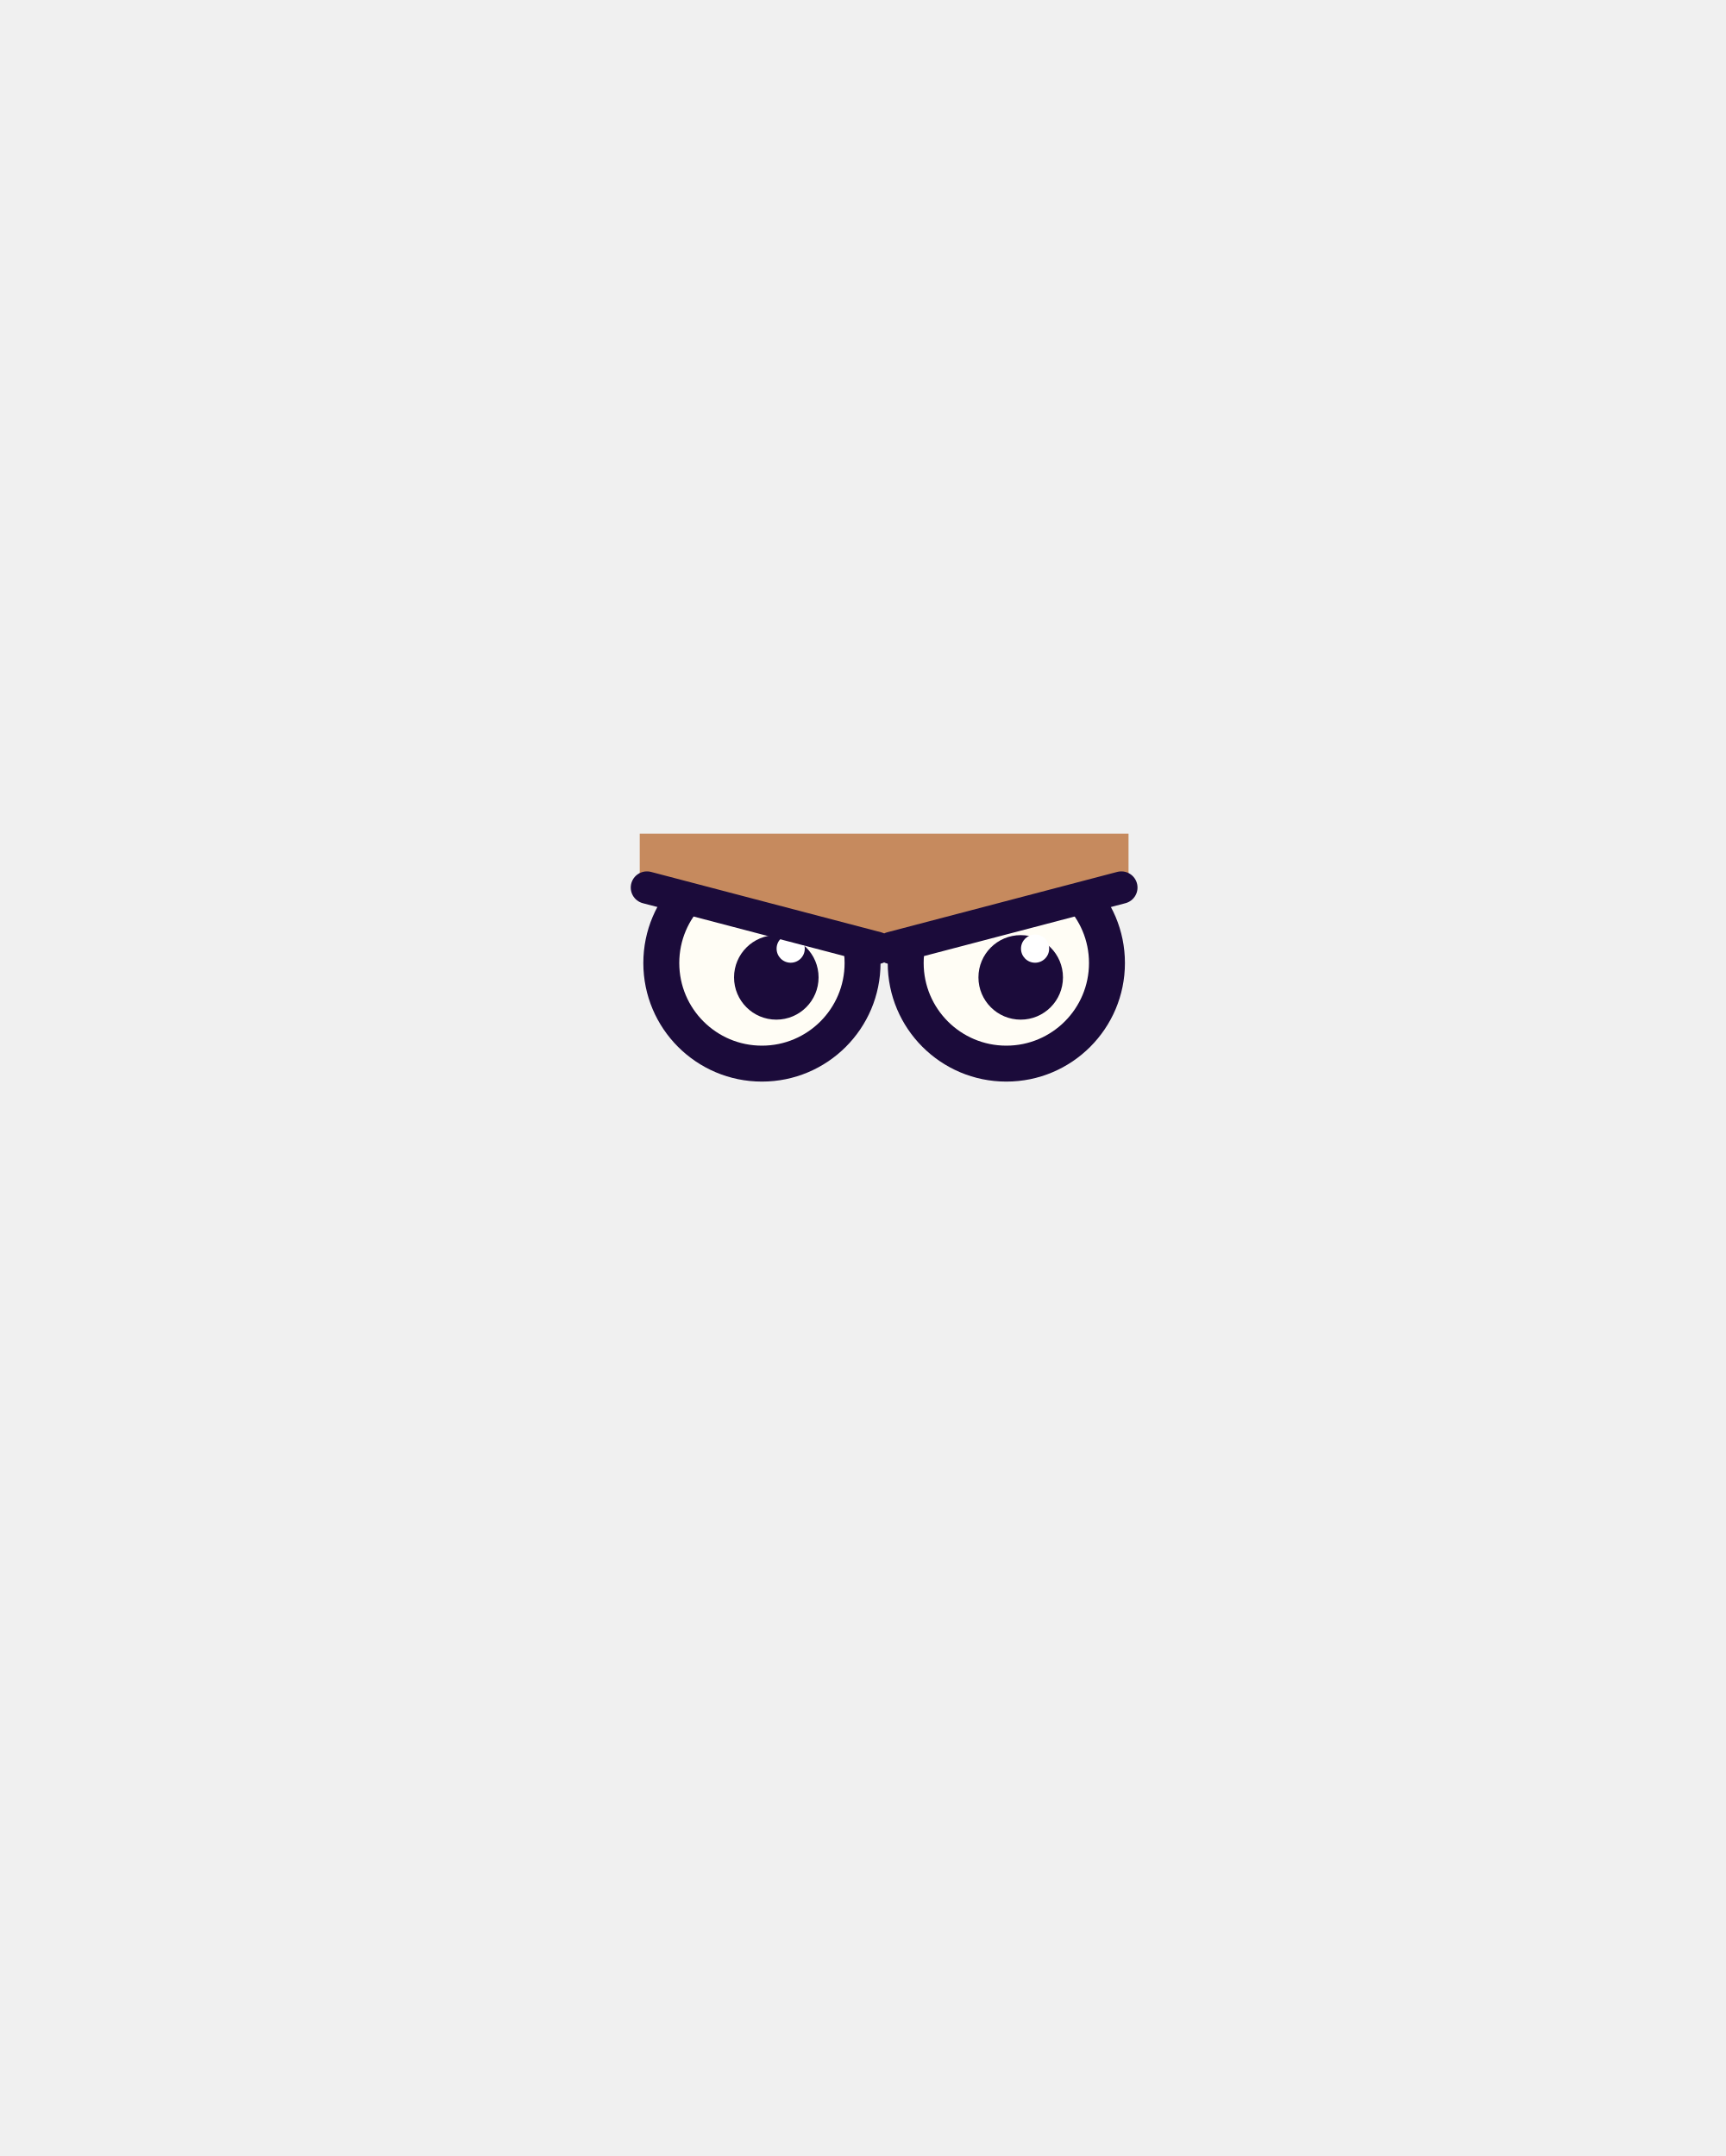
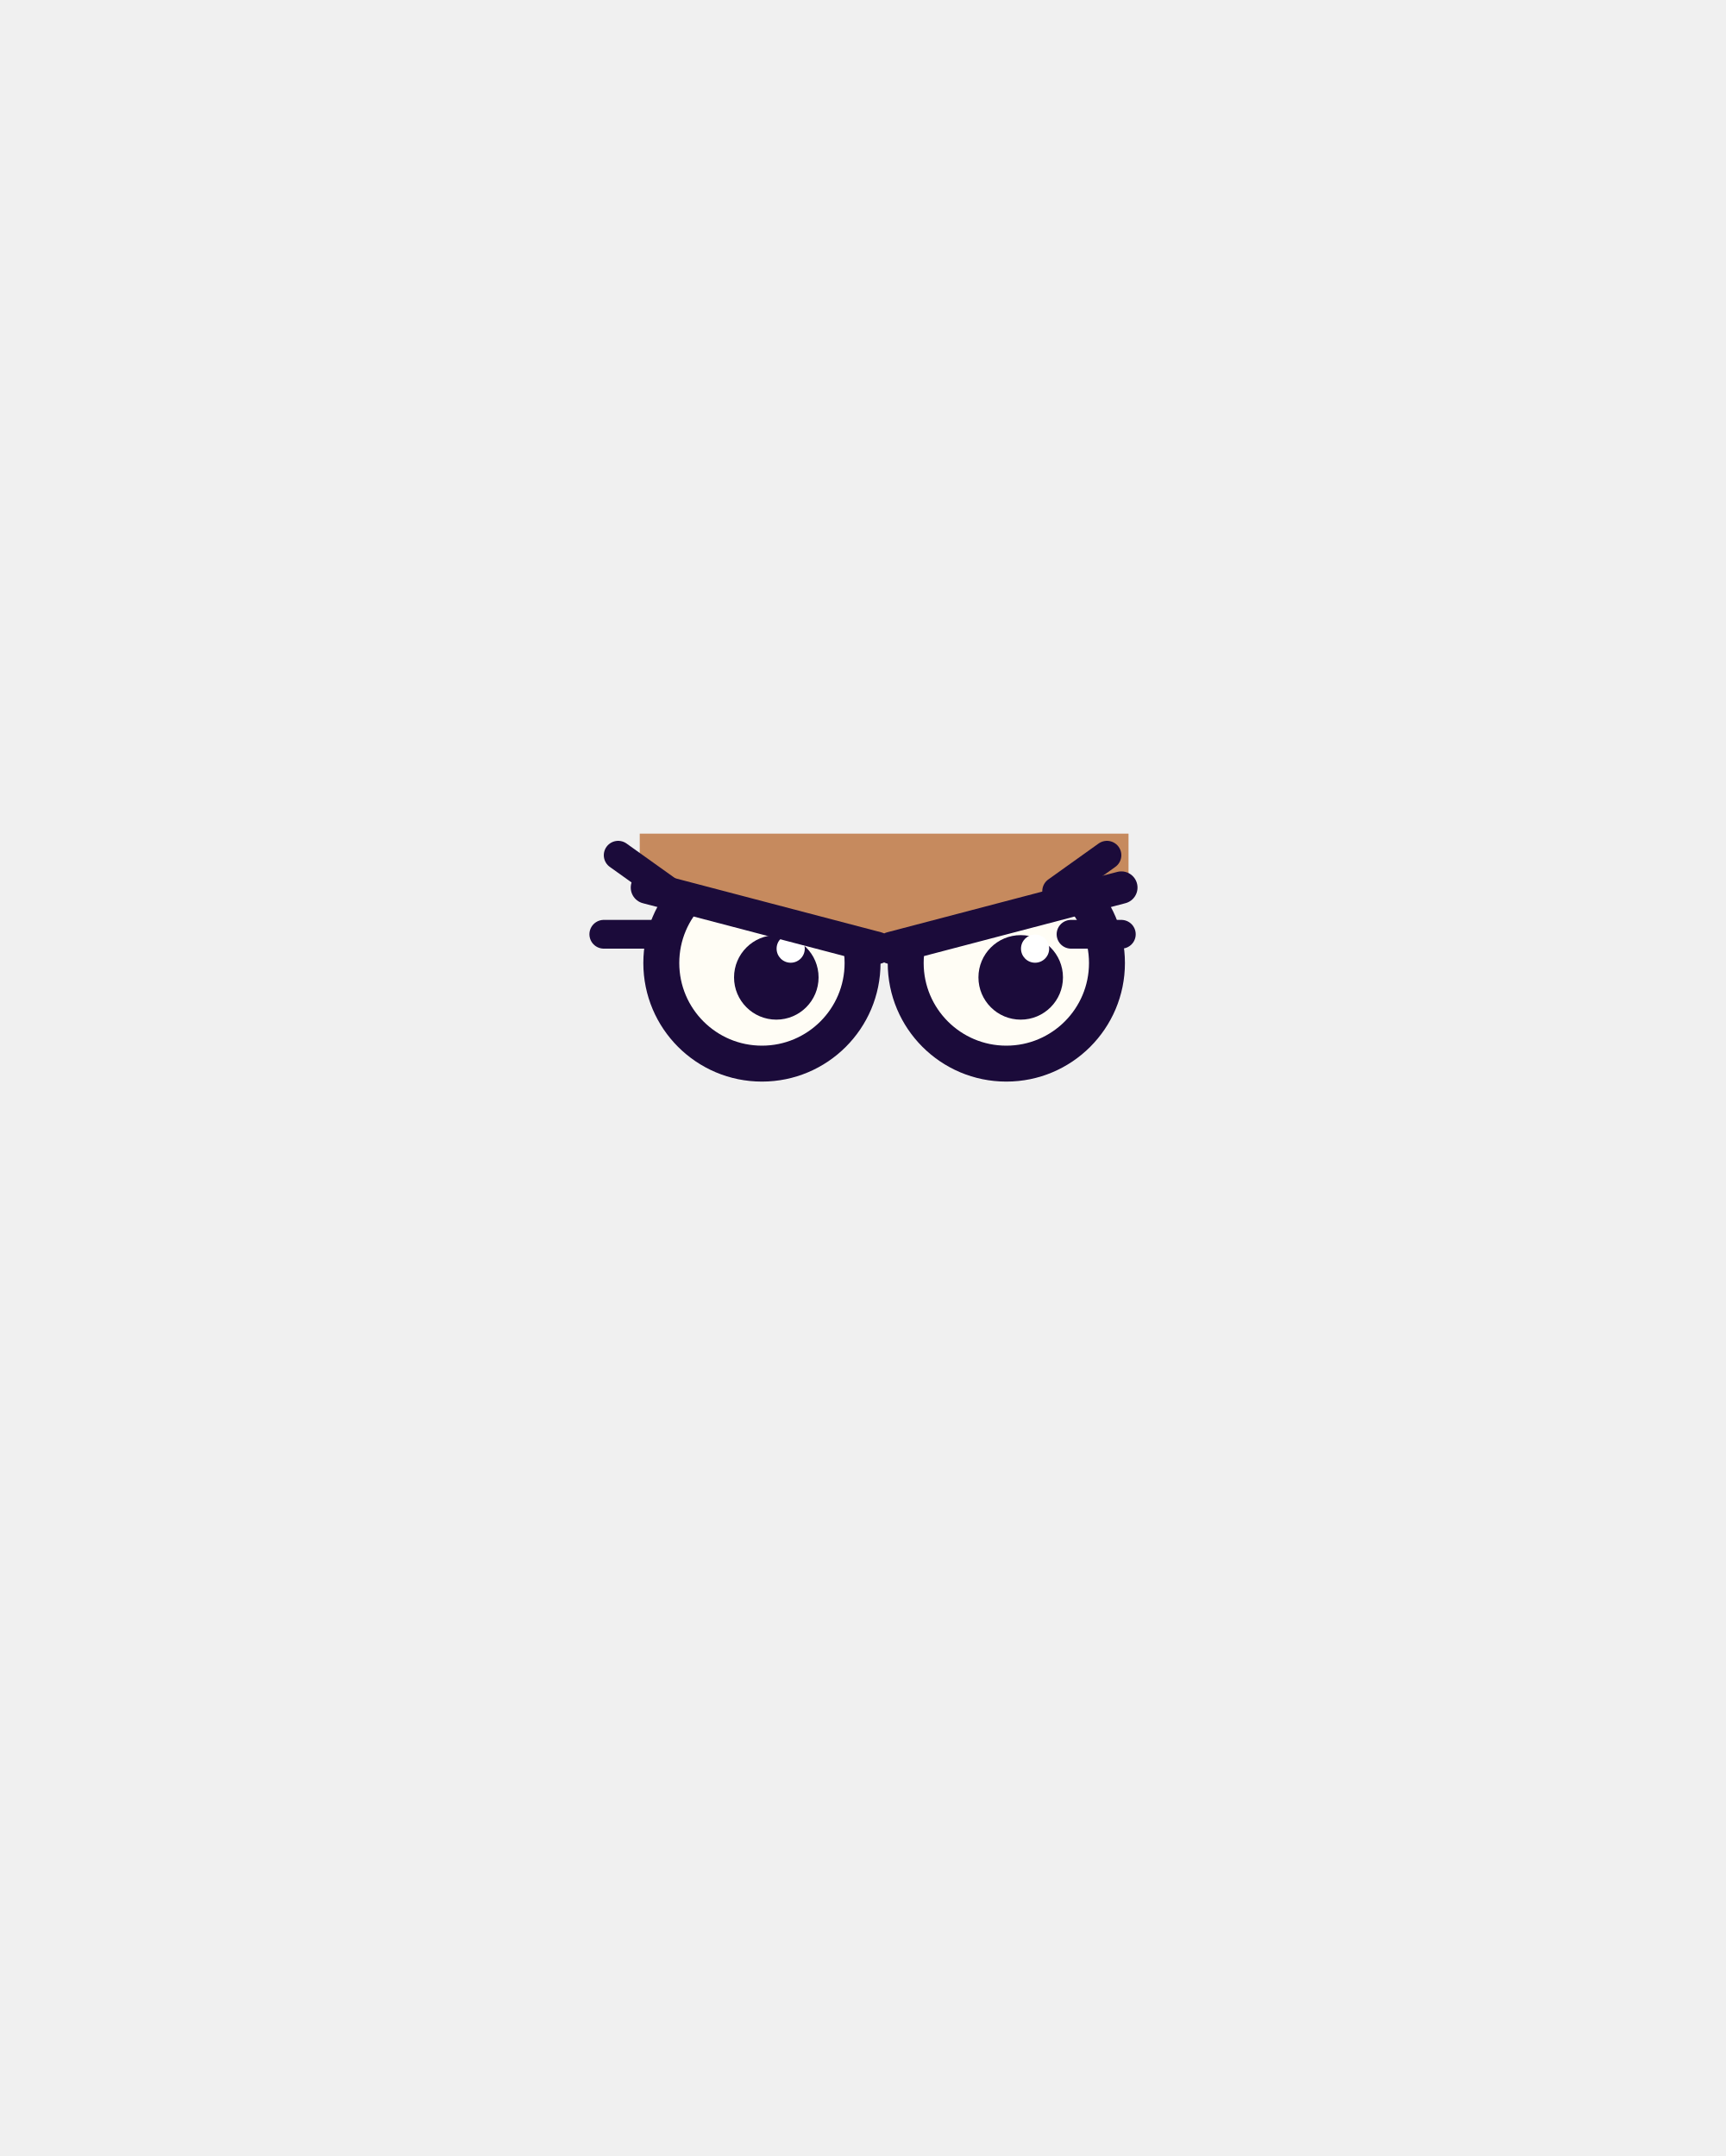
<svg xmlns="http://www.w3.org/2000/svg" viewBox="0 0 240 300" width="960" height="1200" overflow="visible">
  <g stroke="#1B0B3A" stroke-width="5" stroke-linejoin="round" stroke-linecap="round">
    <circle cx="106" cy="134" r="14" fill="#FFFDF5" />
    <circle cx="108" cy="136" r="5.88" fill="#1B0B3A" stroke="none" />
    <circle cx="110" cy="132" r="1.96" fill="#FFFFFF" stroke="none" />
    <path d="M89 123.5 L123 131.9 L123 116 L89 116 Z" fill="#C68A5E" stroke="none" />
    <path d="M90 123.5 L122 131.9" fill="none" stroke-width="4.5" />
    <circle cx="140" cy="134" r="14" fill="#FFFDF5" />
    <circle cx="142" cy="136" r="5.88" fill="#1B0B3A" stroke="none" />
    <circle cx="144" cy="132" r="1.96" fill="#FFFFFF" stroke="none" />
    <path d="M123 131.9 L157 123.5 L157 116 L123 116 Z" fill="#C68A5E" stroke="none" />
    <path d="M124 131.9 L156 123.5" fill="none" stroke-width="4.5" />
+     <path d="M93 124 L86 119 M91 130 L84 130 M147 124 L154 119 M149 130 L156 130" fill="none" stroke-width="4" />
  </g>
</svg>
